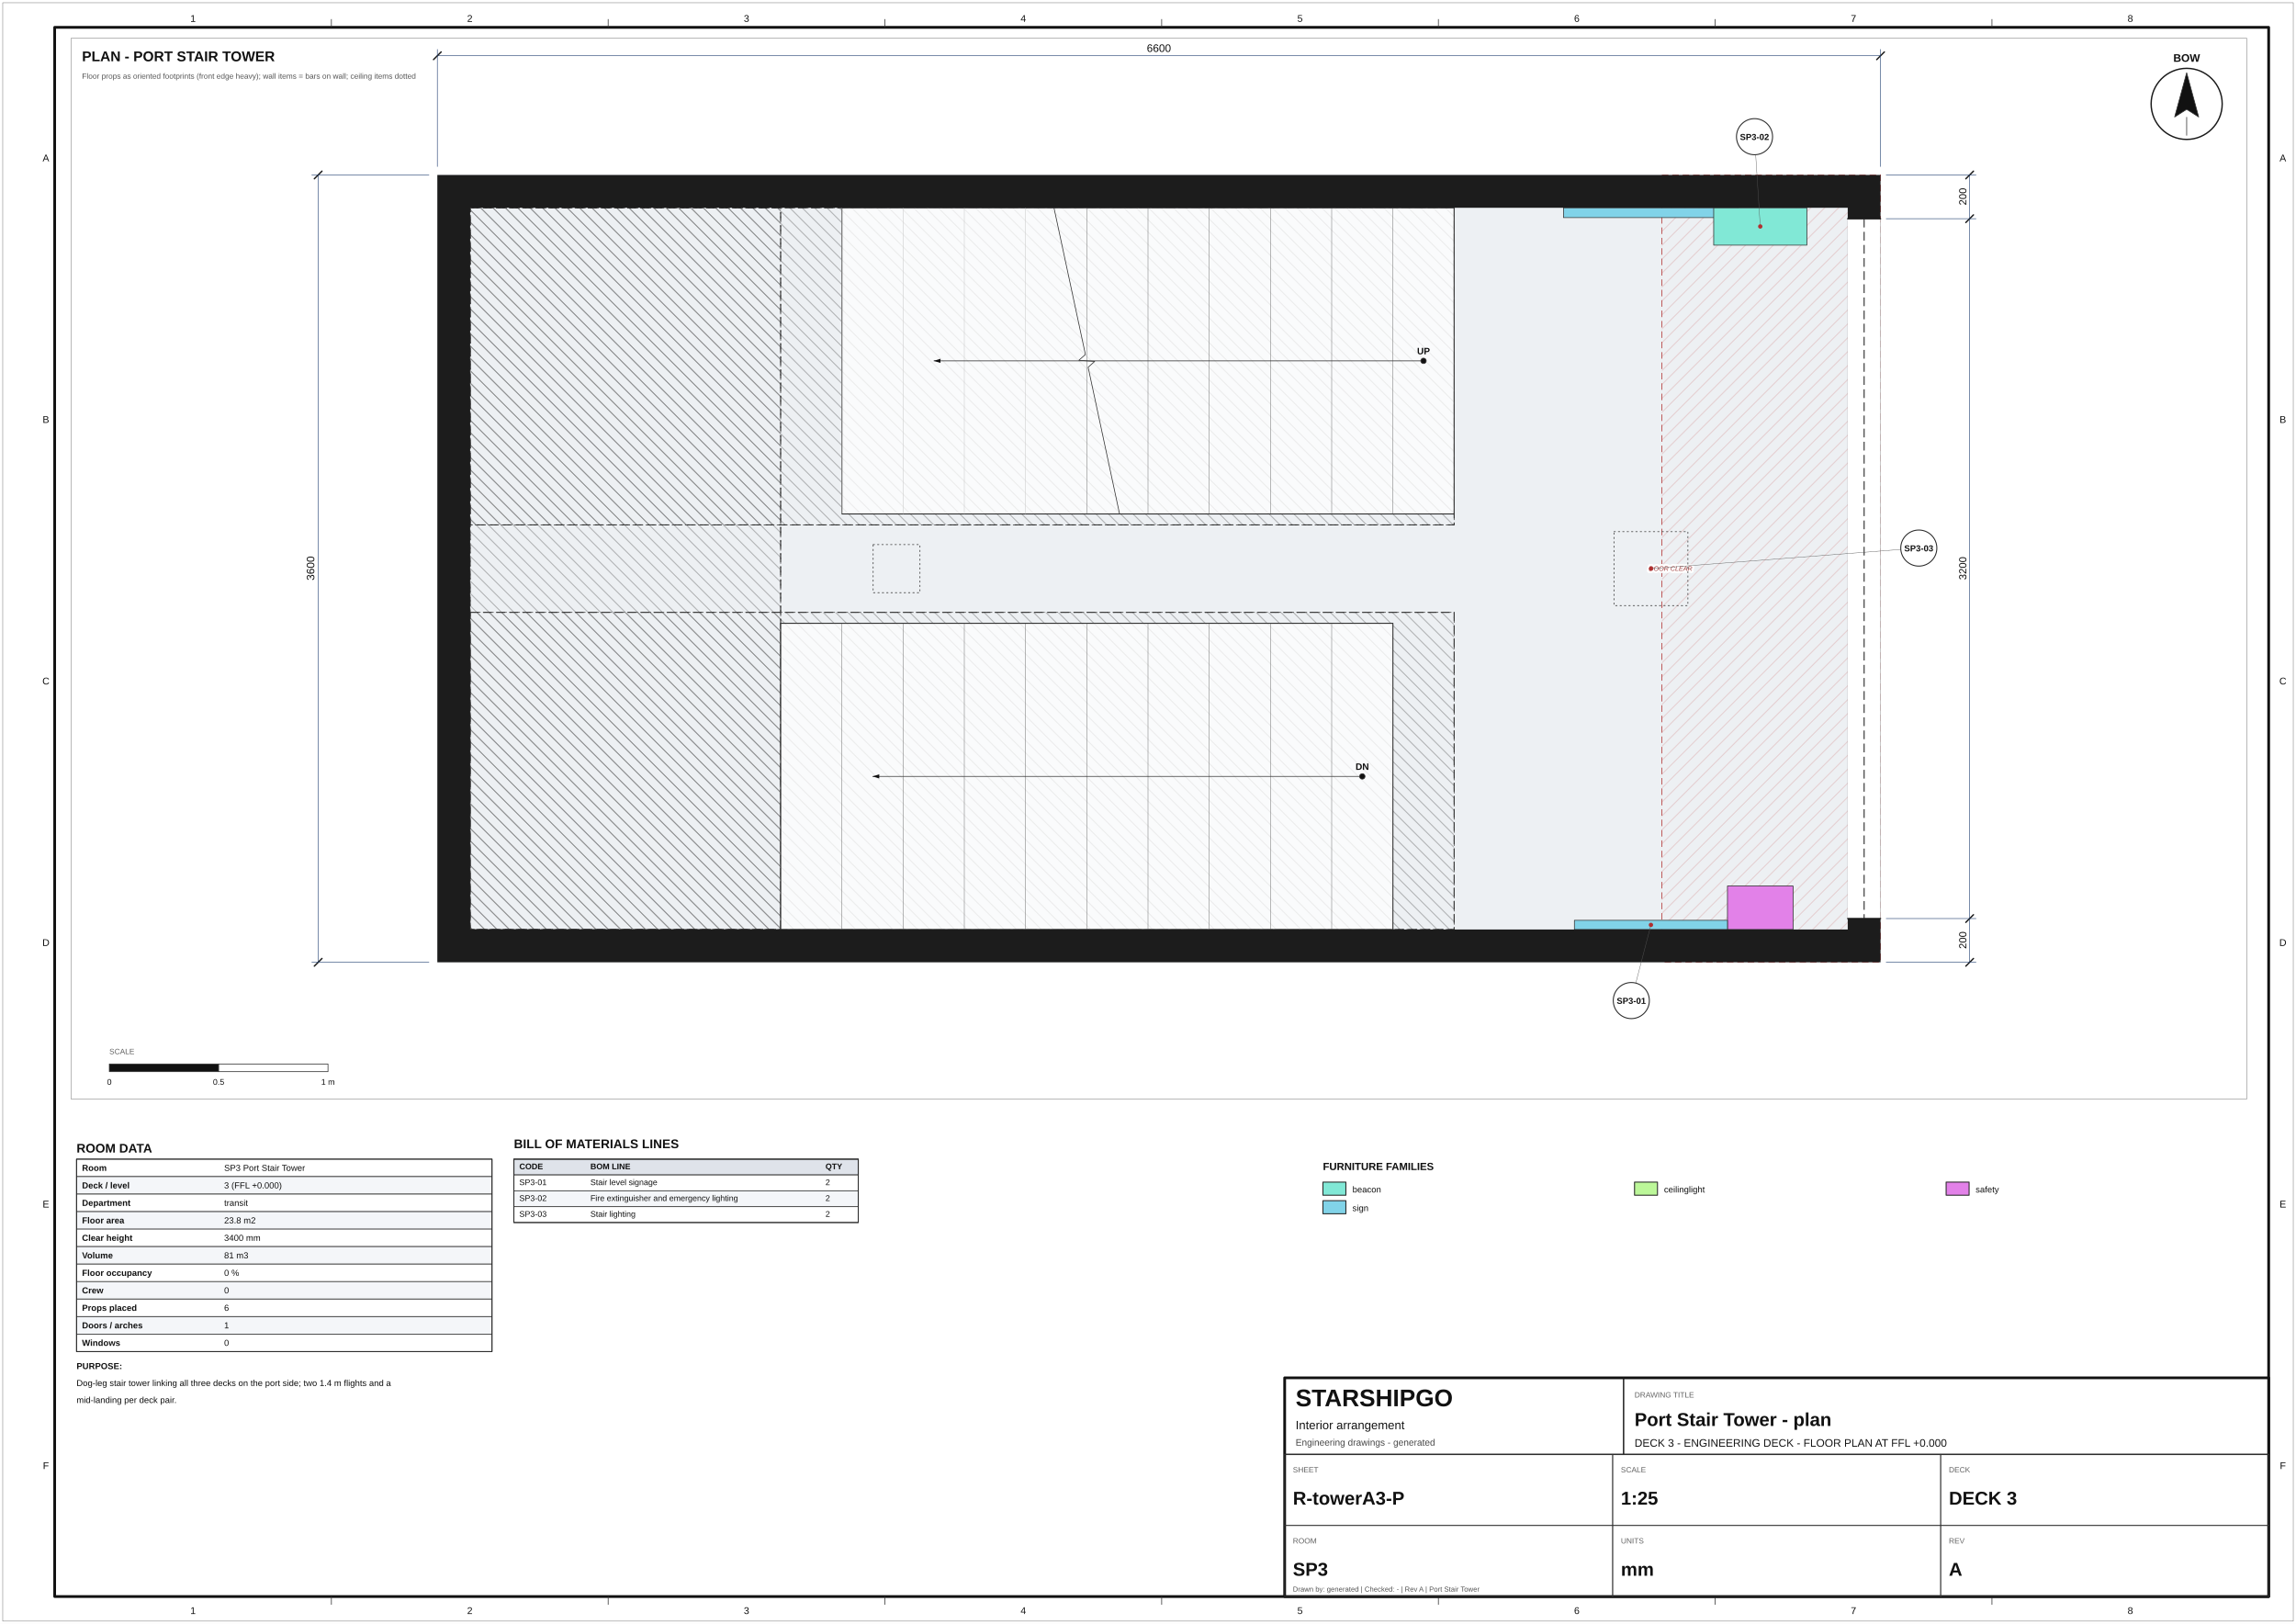
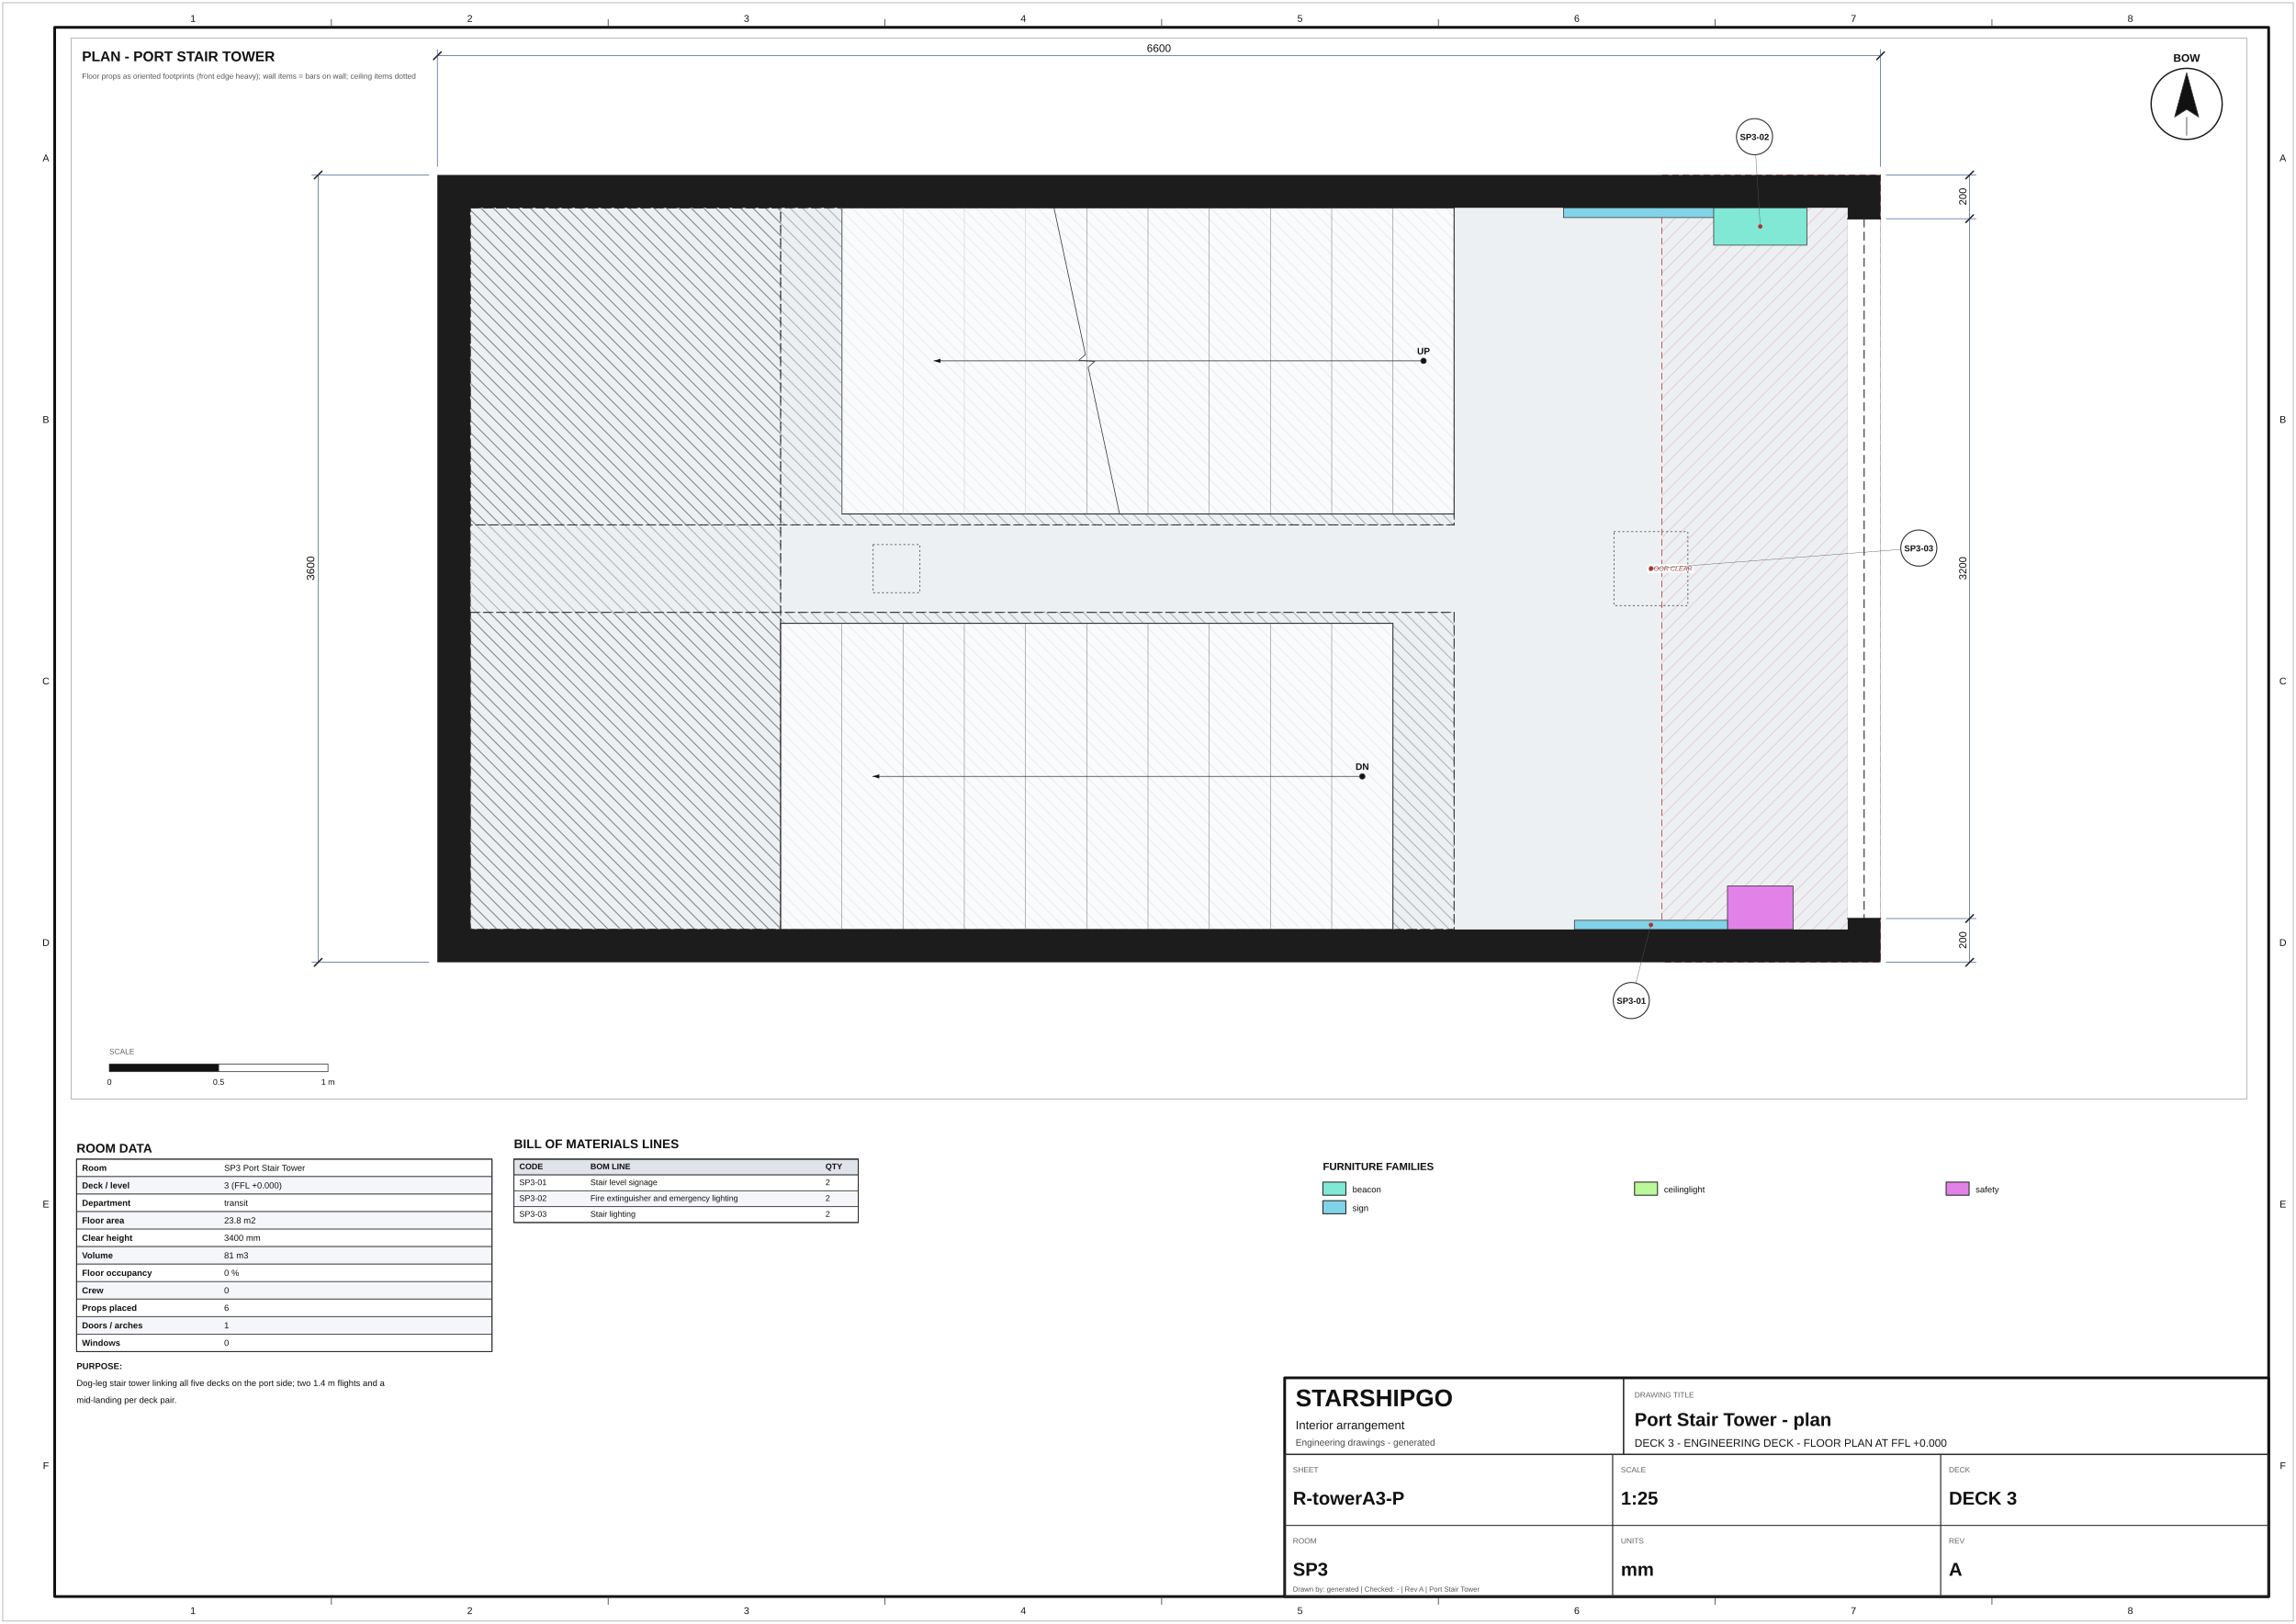
<svg xmlns="http://www.w3.org/2000/svg" width="420mm" height="297mm" viewBox="0 0 420 297">
  <style>
.t{font-family:Arial, Helvetica, 'DejaVu Sans', sans-serif;fill:#111}
.b{font-weight:bold}.i{font-style:italic}
.h{stroke:#111;stroke-width:.5;stroke-linejoin:round;stroke-linecap:round}
.m{stroke:#1a1a1a;stroke-width:.25;stroke-linejoin:round;stroke-linecap:round}
.n{stroke:#2a2a2a;stroke-width:.18;stroke-linejoin:round}
.f{stroke:#333;stroke-width:.13;stroke-linejoin:round}
.x{stroke:#555;stroke-width:.07}
.g{stroke:#9a9a9a;stroke-width:.1}
.gg{stroke:#c4c4c4;stroke-width:.08}
.d{stroke:#1d3c6e;stroke-width:.1}
.dsh{stroke:#222;stroke-width:.18;stroke-dasharray:1.6 .8}
.dot{stroke:#444;stroke-width:.14;stroke-dasharray:.25 .55;stroke-linecap:round}
.hid{stroke:#777;stroke-width:.12;stroke-dasharray:1 .7}
.cl{stroke:#b03030;stroke-width:.12;stroke-dasharray:5 1 1 1}
.cut{stroke:#b03030;stroke-width:.35;stroke-dasharray:6 1.2 1.2 1.2}
.red{stroke:#b03030;stroke-width:.13;stroke-dasharray:1.2 .7}
.none{stroke:none}
.halo{paint-order:stroke;stroke:#fff;stroke-width:.8;stroke-linejoin:round}
</style>
  <defs>
    <pattern id="hSlab" width="1.4" height="1.4" patternUnits="userSpaceOnUse" patternTransform="rotate(45)">
      <rect width="1.4" height="1.4" fill="#ececec" />
      <line x1="0" y1="0" x2="0" y2="1.4" stroke="#222" stroke-width=".13" />
    </pattern>
    <pattern id="hHull" width="1" height="1" patternUnits="userSpaceOnUse" patternTransform="rotate(45)">
      <rect width="1" height="1" fill="#c9d0da" />
      <line x1="0" y1="0" x2="0" y2="1" stroke="#111" stroke-width=".2" />
      <line x1="0" y1="0" x2="1" y2="0" stroke="#111" stroke-width=".1" />
    </pattern>
    <pattern id="hHole" width="1.6" height="1.6" patternUnits="userSpaceOnUse" patternTransform="rotate(-45)">
      <line x1="0" y1="0" x2="0" y2="1.6" stroke="#444" stroke-width=".12" />
    </pattern>
    <pattern id="hZone" width="1.8" height="1.8" patternUnits="userSpaceOnUse" patternTransform="rotate(45)">
      <line x1="0" y1="0" x2="0" y2="1.8" stroke="#d08080" stroke-width=".1" />
    </pattern>
    <pattern id="hPlen" width="1.6" height="1.6" patternUnits="userSpaceOnUse">
      <circle cx=".4" cy=".4" r=".12" fill="#888" />
      <circle cx="1.2" cy="1.2" r=".12" fill="#888" />
    </pattern>
    <pattern id="hGlass" width="2" height="2" patternUnits="userSpaceOnUse" patternTransform="rotate(45)">
      <rect width="2" height="2" fill="#d6ecf7" />
      <line x1="0" y1="0" x2="0" y2="2" stroke="#5a9abb" stroke-width=".08" />
    </pattern>
    <pattern id="hFloor" width="1.2" height="1.2" patternUnits="userSpaceOnUse" patternTransform="rotate(-45)">
      <rect width="1.2" height="1.2" fill="#f2f2f2" />
      <line x1="0" y1="0" x2="0" y2="1.2" stroke="#555" stroke-width=".1" />
    </pattern>
  </defs>
  <rect x="0" y="0" width="420" height="297" fill="#ffffff" />
  <rect x="13" y="7" width="398" height="194" class="x" fill="none" />
  <polygon points="80,32 344,32 344,176 80,176" class="none" fill="#edf0f3" />
  <polygon points="304,32 344,32 344,176 304,176" class="red" fill="url(#hZone)" />
  <text x="305.6" y="104.4" font-size="1.2" class="t i halo" text-anchor="middle" style="fill:#a04040">DOOR CLEAR</text>
  <polygon points="86,38 266,38 266,96 86,96" class="dsh" fill="url(#hHole)" />
  <polygon points="86,112 266,112 266,170 86,170" class="dsh" fill="url(#hHole)" />
  <polygon points="86,38 142.8,38 142.8,170 86,170" class="dsh" fill="url(#hHole)" />
  <polygon points="86,38 266,38 266,96 86,96" class="dot" fill="none" />
  <polygon points="86,112 266,112 266,170 86,170" class="dot" fill="none" />
  <polygon points="86,38 142.8,38 142.8,170 86,170" class="dot" fill="none" />
  <polygon points="328,170 316,170 316,162.04 328,162.04" class="f" fill="#e281e8" />
  <polygon points="286,38 318,38 318,39.8 286,39.8" class="f" fill="#81d3e8" />
  <polygon points="316,170 288,170 288,168.32 316,168.32" class="f" fill="#81d3e8" />
  <polygon points="313.48,38 330.52,38 330.52,44.84 313.48,44.84" class="f" fill="#81e8d6" />
  <polygon points="159.72,99.6 168.28,99.6 168.28,108.4 159.72,108.4" class="dot" fill="none" />
  <polygon points="295.24,97.24 308.76,97.24 308.76,110.76 295.24,110.76" class="dot" fill="none" />
  <polygon points="266,38 154,38 154,94 266,94" class="hid" fill="none" />
  <polygon points="142.8,114 254.8,114 254.8,170 142.8,170" class="hid" fill="none" />
  <polygon points="142.8,114 254.8,114 254.8,170 142.8,170" class="n" fill="#ffffff" fill-opacity="0.75" />
  <line x1="142.8" y1="114" x2="142.8" y2="170" class="x" />
  <line x1="154" y1="114" x2="154" y2="170" class="x" />
  <line x1="165.2" y1="114" x2="165.2" y2="170" class="x" />
  <line x1="176.4" y1="114" x2="176.4" y2="170" class="x" />
  <line x1="187.6" y1="114" x2="187.6" y2="170" class="x" />
  <line x1="198.8" y1="114" x2="198.8" y2="170" class="x" />
  <line x1="210" y1="114" x2="210" y2="170" class="x" />
  <line x1="221.2" y1="114" x2="221.2" y2="170" class="x" />
  <line x1="232.4" y1="114" x2="232.4" y2="170" class="x" />
  <line x1="243.6" y1="114" x2="243.6" y2="170" class="x" />
  <line x1="254.8" y1="114" x2="254.8" y2="170" class="x" />
  <line x1="249.2" y1="142" x2="159.6" y2="142" class="f" />
  <polygon points="159.6,142 160.84,141.62 160.84,142.38" class="none" fill="#111" />
  <text x="249.2" y="140.8" font-size="1.7" class="t b" text-anchor="middle">DN</text>
  <circle cx="249.2" cy="142" r="0.5" class="f" fill="#111" />
  <polygon points="266,38 154,38 154,94 266,94" class="n" fill="#ffffff" fill-opacity="0.75" />
  <line x1="266" y1="38" x2="266" y2="94" class="x" />
  <line x1="254.8" y1="38" x2="254.8" y2="94" class="x" />
  <line x1="243.6" y1="38" x2="243.6" y2="94" class="x" />
  <line x1="232.4" y1="38" x2="232.4" y2="94" class="x" />
  <line x1="221.2" y1="38" x2="221.2" y2="94" class="x" />
  <line x1="210" y1="38" x2="210" y2="94" class="x" />
  <line x1="198.8" y1="38" x2="198.8" y2="94" class="x" />
  <line x1="187.6" y1="38" x2="187.6" y2="94" class="gg" />
  <line x1="176.4" y1="38" x2="176.4" y2="94" class="gg" />
  <line x1="165.2" y1="38" x2="165.2" y2="94" class="gg" />
  <line x1="154" y1="38" x2="154" y2="94" class="gg" />
  <polyline points="192.8,38 198.55,64.83 197.35,65.9 200.25,66.1 199.05,67.17 204.8,94" class="f" fill="none" />
  <line x1="260.4" y1="66" x2="170.8" y2="66" class="f" />
  <polygon points="170.8,66 172.04,65.62 172.04,66.38" class="none" fill="#111" />
  <text x="260.4" y="64.8" font-size="1.7" class="t b" text-anchor="middle">UP</text>
  <circle cx="260.4" cy="66" r="0.5" class="f" fill="#111" />
  <path d="M80 32 L344 32 L344 176 L80 176Z M86 38 L338 38 L338 170 L86 170Z " class="none" fill="#1c1c1c" fill-rule="evenodd" />
  <polygon points="344,40 344,168 338,168 338,40" class="none" fill="#ffffff" />
  <line x1="344" y1="40" x2="338" y2="40" class="m" />
  <line x1="344" y1="168" x2="338" y2="168" class="m" />
  <line x1="341" y1="40" x2="341" y2="168" class="dsh" />
  <line x1="299.23" y1="179.81" x2="302" y2="169.16" class="x" />
  <circle cx="302" cy="169.16" r="0.4" class="none" fill="#b03030" />
  <line x1="321.16" y1="28.29" x2="322" y2="41.42" class="x" />
  <circle cx="322" cy="41.42" r="0.4" class="none" fill="#b03030" />
  <line x1="347.71" y1="100.49" x2="302" y2="104" class="x" />
  <circle cx="302" cy="104" r="0.4" class="none" fill="#b03030" />
  <circle cx="298.41" cy="183" r="3.3" class="n" fill="#fff" />
  <text x="298.41" y="183.6" font-size="1.6" class="t b" text-anchor="middle">SP3-01</text>
  <circle cx="320.95" cy="25" r="3.3" class="n" fill="#fff" />
  <text x="320.95" y="25.6" font-size="1.6" class="t b" text-anchor="middle">SP3-02</text>
  <circle cx="351" cy="100.24" r="3.3" class="n" fill="#fff" />
  <text x="351" y="100.84" font-size="1.6" class="t b" text-anchor="middle">SP3-03</text>
  <line x1="80" y1="10.2" x2="344" y2="10.2" class="d" />
  <line x1="79.3" y1="10.9" x2="80.7" y2="9.5" class="m" />
  <line x1="343.3" y1="10.9" x2="344.7" y2="9.5" class="m" />
  <line x1="80" y1="30.5" x2="80" y2="9" class="d" />
  <line x1="344" y1="30.5" x2="344" y2="9" class="d" />
  <text x="212" y="9.5" font-size="2" class="t" text-anchor="middle">6600</text>
  <line x1="58.2" y1="32" x2="58.2" y2="176" class="d" />
  <line x1="57.5" y1="32.7" x2="58.9" y2="31.3" class="m" />
  <line x1="57.5" y1="176.7" x2="58.9" y2="175.3" class="m" />
  <line x1="78.5" y1="32" x2="57" y2="32" class="d" />
  <line x1="78.5" y1="176" x2="57" y2="176" class="d" />
  <text x="57.5" y="106.16" font-size="2" class="t" transform="rotate(-90 57.5 106.16)">3600</text>
  <line x1="360.3" y1="32" x2="360.3" y2="176" class="d" />
  <line x1="359.6" y1="32.7" x2="361" y2="31.3" class="m" />
  <line x1="345" y1="32" x2="361.5" y2="32" class="d" />
  <line x1="359.6" y1="40.7" x2="361" y2="39.3" class="m" />
  <line x1="345" y1="40" x2="361.5" y2="40" class="d" />
  <line x1="359.6" y1="168.7" x2="361" y2="167.3" class="m" />
  <line x1="345" y1="168" x2="361.5" y2="168" class="d" />
  <line x1="359.6" y1="176.7" x2="361" y2="175.3" class="m" />
  <line x1="345" y1="176" x2="361.5" y2="176" class="d" />
  <text x="359.7" y="37.54" font-size="1.9" class="t" transform="rotate(-90 359.7 37.54)">200</text>
  <text x="359.7" y="106.05" font-size="1.9" class="t" transform="rotate(-90 359.7 106.05)">3200</text>
  <text x="359.7" y="173.54" font-size="1.9" class="t" transform="rotate(-90 359.7 173.54)">200</text>
  <circle cx="400" cy="19" r="6.5" class="m" fill="#fff" />
  <polygon points="400,13.3 402.2,21.4 400,20 397.8,21.4" class="f" fill="#111" />
  <line x1="400" y1="21.4" x2="400" y2="24.8" class="f" />
  <text x="400" y="11.3" font-size="2" class="t b" text-anchor="middle">BOW</text>
  <text x="20" y="192.8" font-size="1.4" class="t" style="fill:#666">SCALE</text>
  <rect x="20" y="194.6" width="20" height="1.4" class="f" fill="#111" />
  <rect x="40" y="194.6" width="20" height="1.4" class="f" fill="#fff" />
  <text x="20" y="198.4" font-size="1.5" class="t" text-anchor="middle">0</text>
  <text x="40" y="198.4" font-size="1.5" class="t" text-anchor="middle">0.5</text>
  <text x="60" y="198.4" font-size="1.5" class="t" text-anchor="middle">1 m</text>
  <text x="14" y="210.8" font-size="2.3" class="t b">ROOM DATA</text>
  <rect x="14" y="212" width="76" height="3.2" class="f" fill="#ffffff" />
  <text x="15" y="214.15" font-size="1.6" class="t b">Room</text>
  <text x="41" y="214.15" font-size="1.6" class="t">SP3  Port Stair Tower</text>
  <rect x="14" y="215.2" width="76" height="3.2" class="f" fill="#f4f6f9" />
  <text x="15" y="217.35" font-size="1.6" class="t b">Deck / level</text>
  <text x="41" y="217.35" font-size="1.6" class="t">3  (FFL +0.000)</text>
  <rect x="14" y="218.4" width="76" height="3.2" class="f" fill="#ffffff" />
  <text x="15" y="220.55" font-size="1.6" class="t b">Department</text>
  <text x="41" y="220.55" font-size="1.6" class="t">transit</text>
  <rect x="14" y="221.6" width="76" height="3.2" class="f" fill="#f4f6f9" />
  <text x="15" y="223.75" font-size="1.6" class="t b">Floor area</text>
  <text x="41" y="223.75" font-size="1.6" class="t">23.8 m2</text>
  <rect x="14" y="224.8" width="76" height="3.2" class="f" fill="#ffffff" />
  <text x="15" y="226.95" font-size="1.6" class="t b">Clear height</text>
  <text x="41" y="226.95" font-size="1.6" class="t">3400 mm</text>
  <rect x="14" y="228" width="76" height="3.2" class="f" fill="#f4f6f9" />
  <text x="15" y="230.15" font-size="1.6" class="t b">Volume</text>
  <text x="41" y="230.15" font-size="1.6" class="t">81 m3</text>
  <rect x="14" y="231.2" width="76" height="3.2" class="f" fill="#ffffff" />
  <text x="15" y="233.35" font-size="1.6" class="t b">Floor occupancy</text>
  <text x="41" y="233.35" font-size="1.6" class="t">0 %</text>
  <rect x="14" y="234.4" width="76" height="3.2" class="f" fill="#f4f6f9" />
  <text x="15" y="236.55" font-size="1.6" class="t b">Crew</text>
  <text x="41" y="236.55" font-size="1.6" class="t">0</text>
  <rect x="14" y="237.6" width="76" height="3.2" class="f" fill="#ffffff" />
  <text x="15" y="239.75" font-size="1.6" class="t b">Props placed</text>
  <text x="41" y="239.75" font-size="1.6" class="t">6</text>
  <rect x="14" y="240.8" width="76" height="3.2" class="f" fill="#f4f6f9" />
  <text x="15" y="242.95" font-size="1.6" class="t b">Doors / arches</text>
  <text x="41" y="242.95" font-size="1.6" class="t">1</text>
  <rect x="14" y="244" width="76" height="3.2" class="f" fill="#ffffff" />
  <text x="15" y="246.15" font-size="1.6" class="t b">Windows</text>
  <text x="41" y="246.15" font-size="1.6" class="t">0</text>
  <rect x="14" y="212" width="76" height="35.2" class="n" fill="none" />
  <text x="14" y="250.4" font-size="1.6" class="t b">PURPOSE:</text>
-   <text x="14" y="253.5" font-size="1.6" class="t">Dog-leg stair tower linking all three decks on the port side; two 1.4 m flights and a</text>
+   <text x="14" y="253.5" font-size="1.6" class="t">Dog-leg stair tower linking all five decks on the port side; two 1.4 m flights and a</text>
  <text x="14" y="256.6" font-size="1.6" class="t">mid-landing per deck pair.</text>
  <text x="94" y="210" font-size="2.3" class="t b">BILL OF MATERIALS LINES</text>
  <rect x="94" y="212" width="63" height="2.9" class="n" fill="#dfe3ea" />
  <text x="95" y="213.85" font-size="1.5" class="t b">CODE</text>
  <text x="108" y="213.85" font-size="1.5" class="t b">BOM LINE</text>
  <text x="151" y="213.85" font-size="1.5" class="t b">QTY</text>
  <rect x="94" y="214.9" width="63" height="2.9" class="f" fill="#ffffff" />
  <text x="95" y="216.75" font-size="1.5" class="t">SP3-01</text>
  <text x="108" y="216.75" font-size="1.5" class="t">Stair level signage</text>
  <text x="151" y="216.75" font-size="1.5" class="t">2</text>
  <rect x="94" y="217.8" width="63" height="2.9" class="f" fill="#f4f6f9" />
  <text x="95" y="219.65" font-size="1.5" class="t">SP3-02</text>
  <text x="108" y="219.65" font-size="1.5" class="t">Fire extinguisher and emergency lighting</text>
  <text x="151" y="219.65" font-size="1.5" class="t">2</text>
  <rect x="94" y="220.7" width="63" height="2.9" class="f" fill="#ffffff" />
  <text x="95" y="222.55" font-size="1.5" class="t">SP3-03</text>
  <text x="108" y="222.55" font-size="1.5" class="t">Stair lighting</text>
  <text x="151" y="222.55" font-size="1.5" class="t">2</text>
  <rect x="94" y="212" width="63" height="11.6" class="n" fill="none" />
  <text x="242" y="214" font-size="1.9" class="t b">FURNITURE FAMILIES</text>
  <rect x="242" y="216.2" width="4.2" height="2.4" class="n" fill="#81e8d6" />
  <text x="247.4" y="218.1" font-size="1.6" class="t">beacon</text>
  <rect x="299" y="216.2" width="4.2" height="2.4" class="n" fill="#bcf799" />
  <text x="304.4" y="218.1" font-size="1.6" class="t">ceilinglight</text>
  <rect x="356" y="216.2" width="4.2" height="2.4" class="n" fill="#e281e8" />
  <text x="361.4" y="218.1" font-size="1.6" class="t">safety</text>
  <rect x="242" y="219.6" width="4.2" height="2.4" class="n" fill="#81d3e8" />
  <text x="247.4" y="221.5" font-size="1.6" class="t">sign</text>
  <text x="15" y="11.2" font-size="2.6" class="t b">PLAN - PORT STAIR TOWER</text>
  <text x="15" y="14.4" font-size="1.4" class="t" style="fill:#555">Floor props as oriented footprints (front edge heavy); wall items = bars on wall; ceiling items dotted</text>
  <rect x="0.5" y="0.5" width="419" height="296" class="x" fill="none" />
  <rect x="10" y="5" width="405" height="287" class="h" fill="none" />
  <text x="35.31" y="4" font-size="1.8" class="t" text-anchor="middle">1</text>
  <text x="35.31" y="295.2" font-size="1.8" class="t" text-anchor="middle">1</text>
  <text x="85.94" y="4" font-size="1.8" class="t" text-anchor="middle">2</text>
  <text x="85.94" y="295.2" font-size="1.8" class="t" text-anchor="middle">2</text>
  <line x1="60.62" y1="3.5" x2="60.62" y2="5" class="f" />
  <line x1="60.62" y1="292" x2="60.62" y2="293.5" class="f" />
  <text x="136.56" y="4" font-size="1.8" class="t" text-anchor="middle">3</text>
  <text x="136.56" y="295.2" font-size="1.8" class="t" text-anchor="middle">3</text>
  <line x1="111.25" y1="3.5" x2="111.25" y2="5" class="f" />
  <line x1="111.25" y1="292" x2="111.25" y2="293.5" class="f" />
  <text x="187.19" y="4" font-size="1.8" class="t" text-anchor="middle">4</text>
  <text x="187.19" y="295.2" font-size="1.8" class="t" text-anchor="middle">4</text>
  <line x1="161.88" y1="3.5" x2="161.88" y2="5" class="f" />
  <line x1="161.88" y1="292" x2="161.88" y2="293.5" class="f" />
  <text x="237.81" y="4" font-size="1.8" class="t" text-anchor="middle">5</text>
  <text x="237.81" y="295.2" font-size="1.8" class="t" text-anchor="middle">5</text>
  <line x1="212.5" y1="3.5" x2="212.5" y2="5" class="f" />
  <line x1="212.5" y1="292" x2="212.5" y2="293.5" class="f" />
  <text x="288.44" y="4" font-size="1.8" class="t" text-anchor="middle">6</text>
  <text x="288.44" y="295.2" font-size="1.8" class="t" text-anchor="middle">6</text>
  <line x1="263.12" y1="3.5" x2="263.12" y2="5" class="f" />
  <line x1="263.12" y1="292" x2="263.12" y2="293.5" class="f" />
  <text x="339.06" y="4" font-size="1.8" class="t" text-anchor="middle">7</text>
  <text x="339.06" y="295.2" font-size="1.8" class="t" text-anchor="middle">7</text>
  <line x1="313.75" y1="3.5" x2="313.75" y2="5" class="f" />
  <line x1="313.75" y1="292" x2="313.75" y2="293.5" class="f" />
  <text x="389.69" y="4" font-size="1.8" class="t" text-anchor="middle">8</text>
  <text x="389.69" y="295.2" font-size="1.8" class="t" text-anchor="middle">8</text>
  <line x1="364.38" y1="3.5" x2="364.38" y2="5" class="f" />
  <line x1="364.38" y1="292" x2="364.38" y2="293.5" class="f" />
  <text x="8.4" y="29.52" font-size="1.8" class="t" text-anchor="middle">A</text>
  <text x="417.6" y="29.52" font-size="1.8" class="t" text-anchor="middle">A</text>
  <text x="8.4" y="77.35" font-size="1.8" class="t" text-anchor="middle">B</text>
  <text x="417.6" y="77.35" font-size="1.8" class="t" text-anchor="middle">B</text>
  <text x="8.4" y="125.18" font-size="1.8" class="t" text-anchor="middle">C</text>
  <text x="417.6" y="125.18" font-size="1.8" class="t" text-anchor="middle">C</text>
  <text x="8.4" y="173.02" font-size="1.8" class="t" text-anchor="middle">D</text>
  <text x="417.6" y="173.02" font-size="1.8" class="t" text-anchor="middle">D</text>
  <text x="8.4" y="220.85" font-size="1.8" class="t" text-anchor="middle">E</text>
  <text x="417.6" y="220.85" font-size="1.8" class="t" text-anchor="middle">E</text>
  <text x="8.4" y="268.68" font-size="1.8" class="t" text-anchor="middle">F</text>
  <text x="417.6" y="268.68" font-size="1.8" class="t" text-anchor="middle">F</text>
  <rect x="235" y="252" width="180" height="40" class="h" fill="#ffffff" />
  <line x1="235" y1="266" x2="415" y2="266" class="m" />
  <line x1="297" y1="252" x2="297" y2="266" class="m" />
  <text x="237" y="257.2" font-size="4.4" class="t b">STARSHIPGO</text>
  <text x="237" y="261.4" font-size="2.2" class="t">Interior arrangement</text>
  <text x="237" y="264.4" font-size="1.7" class="t" style="fill:#444">Engineering drawings - generated</text>
  <text x="299" y="255.6" font-size="1.4" class="t" style="fill:#666">DRAWING TITLE</text>
  <text x="299" y="260.8" font-size="3.4" class="t b">Port Stair Tower - plan</text>
  <text x="299" y="264.6" font-size="2" class="t">DECK 3 - ENGINEERING DECK  -  FLOOR PLAN AT FFL +0.000</text>
  <rect x="235" y="266" width="60" height="13" class="f" fill="none" />
  <text x="236.5" y="269.3" font-size="1.4" class="t" style="fill:#666">SHEET</text>
  <text x="236.5" y="275.2" font-size="3.4" class="t b">R-towerA3-P</text>
  <rect x="295" y="266" width="60" height="13" class="f" fill="none" />
  <text x="296.5" y="269.3" font-size="1.4" class="t" style="fill:#666">SCALE</text>
  <text x="296.5" y="275.2" font-size="3.4" class="t b">1:25</text>
  <rect x="355" y="266" width="60" height="13" class="f" fill="none" />
  <text x="356.5" y="269.3" font-size="1.4" class="t" style="fill:#666">DECK</text>
  <text x="356.5" y="275.2" font-size="3.4" class="t b">DECK 3</text>
  <rect x="235" y="279" width="60" height="13" class="f" fill="none" />
  <text x="236.5" y="282.3" font-size="1.4" class="t" style="fill:#666">ROOM</text>
  <text x="236.5" y="288.2" font-size="3.4" class="t b">SP3</text>
  <rect x="295" y="279" width="60" height="13" class="f" fill="none" />
  <text x="296.5" y="282.3" font-size="1.4" class="t" style="fill:#666">UNITS</text>
  <text x="296.5" y="288.2" font-size="3.4" class="t b">mm</text>
  <rect x="355" y="279" width="60" height="13" class="f" fill="none" />
  <text x="356.5" y="282.3" font-size="1.4" class="t" style="fill:#666">REV</text>
  <text x="356.5" y="288.2" font-size="3.4" class="t b">A</text>
  <text x="236.5" y="291.1" font-size="1.3" class="t" style="fill:#555">Drawn by: generated   |   Checked: -   |   Rev A   |   Port Stair Tower</text>
</svg>
